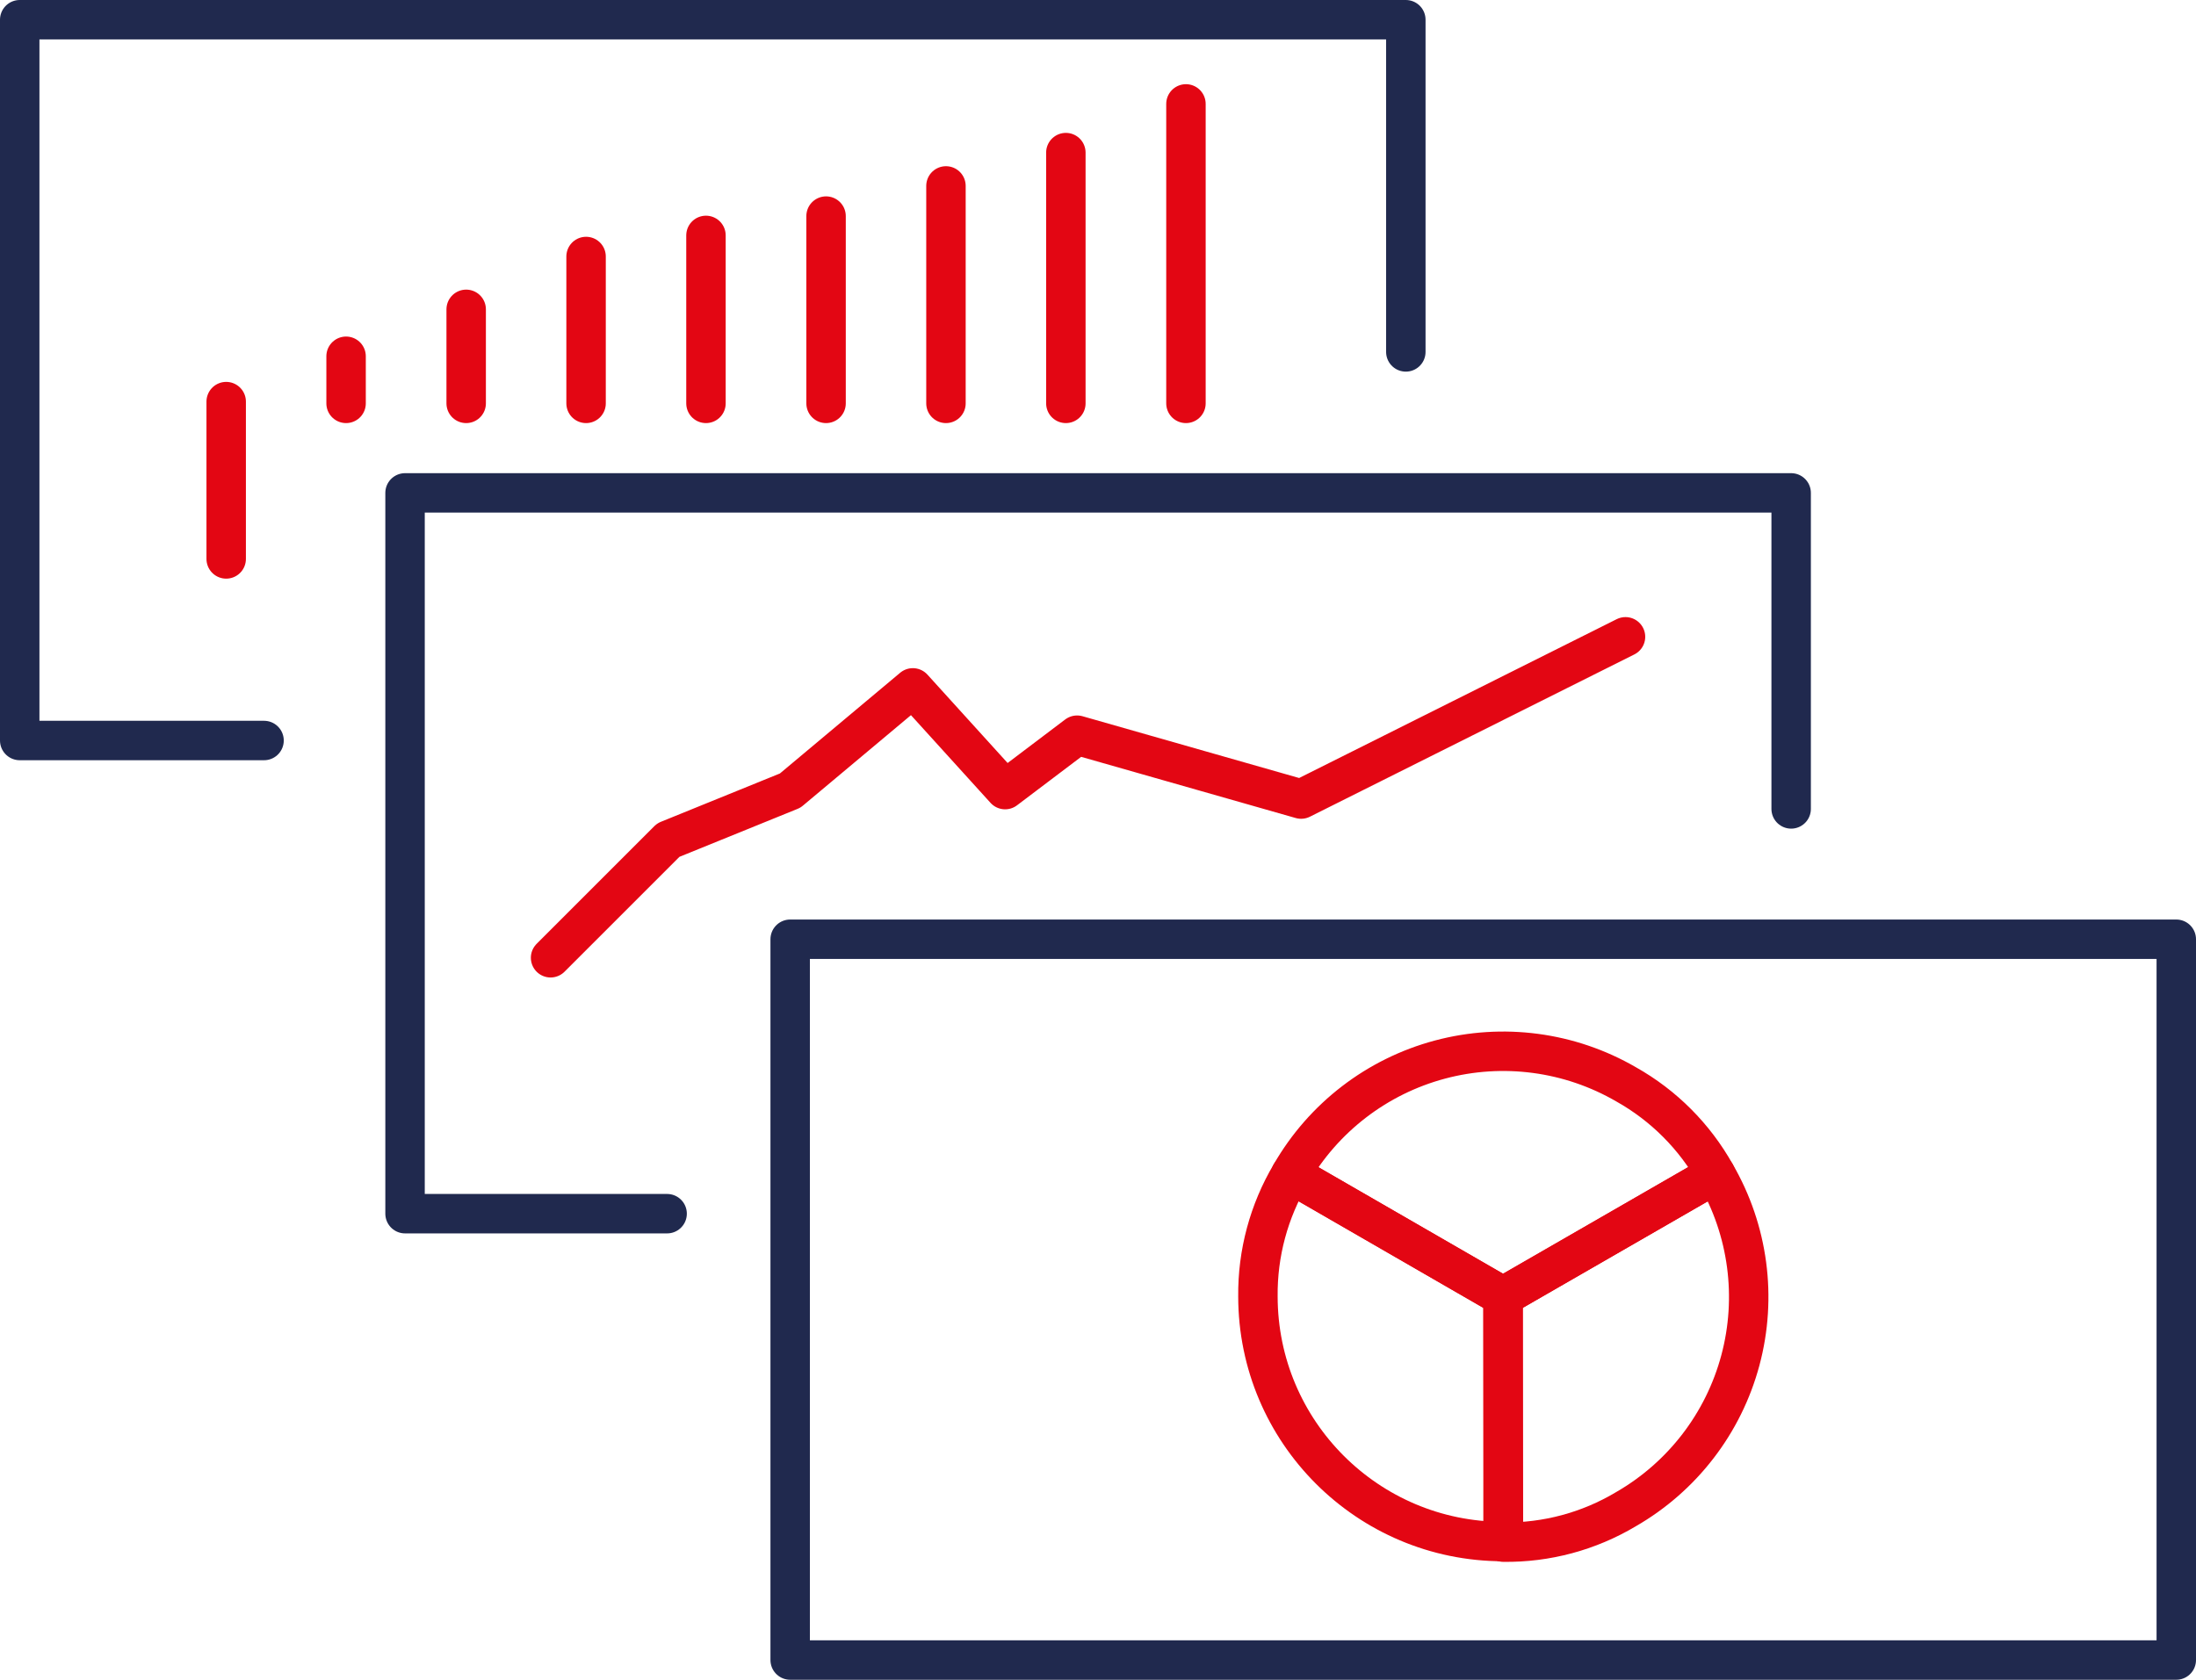
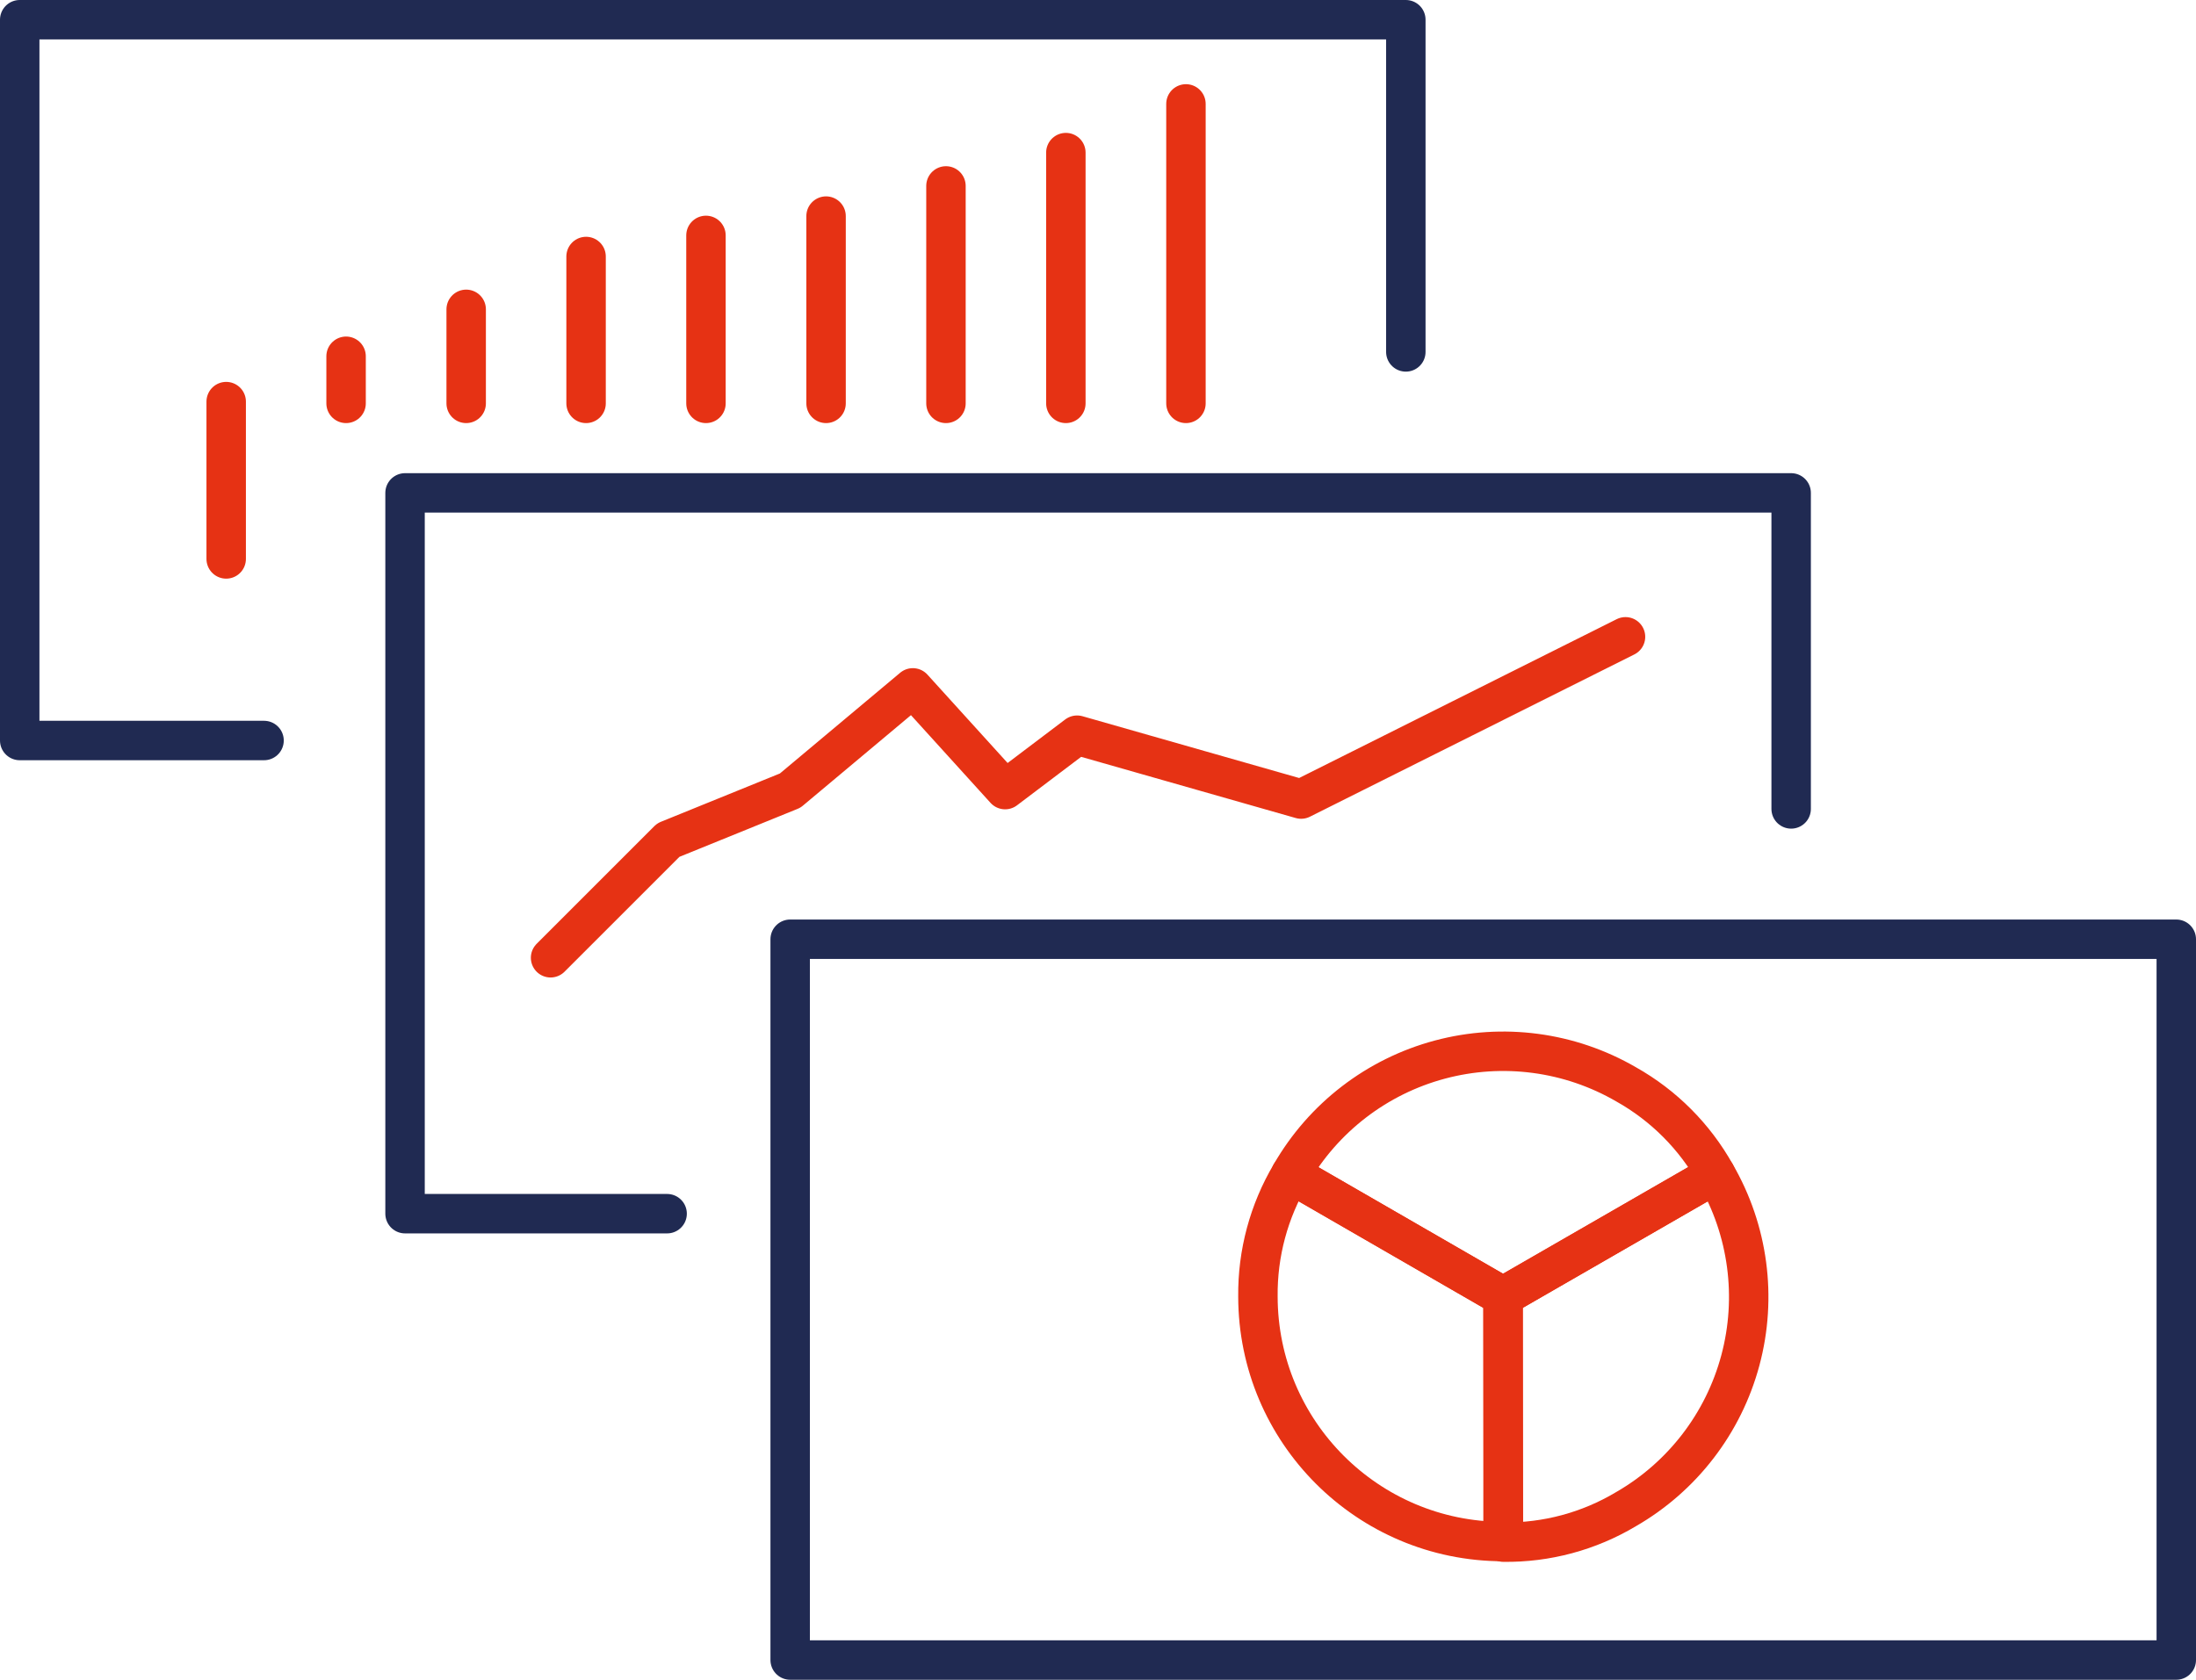
<svg xmlns="http://www.w3.org/2000/svg" viewBox="0 0 111.36 85.21">
  <defs>
-     <style>.cls-1,.cls-2{fill:none;stroke-linecap:round;stroke-linejoin:round;stroke-width:2px;}.cls-1{stroke:#20294e;}.cls-2{stroke:#e30613;}</style>
+     <style>.cls-1,.cls-2{fill:none;stroke-linecap:round;stroke-linejoin:round;stroke-width:2px;}.cls-1{stroke:#202a52;}.cls-2{stroke:#e63214;}</style>
  </defs>
-   <g id="Laag_2" data-name="Laag 2">
-     <g id="Laag_3" data-name="Laag 3">
-       <polyline class="cls-1" points="13.39 37.56 1 37.56 1 1 71.29 1 71.29 17.85" />
-       <line class="cls-2" x1="11.47" y1="20.37" x2="11.47" y2="28.35" />
-       <line class="cls-2" x1="17.55" y1="18.07" x2="17.55" y2="20.46" />
-       <line class="cls-2" x1="23.64" y1="15.69" x2="23.64" y2="20.46" />
-       <line class="cls-2" x1="29.72" y1="13.01" x2="29.72" y2="20.46" />
-       <line class="cls-2" x1="35.8" y1="11.94" x2="35.8" y2="20.46" />
-       <line class="cls-2" x1="41.89" y1="10.96" x2="41.89" y2="20.46" />
-       <line class="cls-2" x1="47.97" y1="9.43" x2="47.97" y2="20.46" />
-       <line class="cls-2" x1="54.05" y1="7.74" x2="54.05" y2="20.46" />
-       <line class="cls-2" x1="60.14" y1="5.27" x2="60.14" y2="20.46" />
-       <polyline class="cls-1" points="33.83 61.56 20.54 61.56 20.54 25 90.83 25 90.83 41.03" />
-       <rect class="cls-1" x="40.07" y="47.64" width="70.29" height="36.56" />
-       <polyline class="cls-2" points="27.92 48.58 33.89 42.61 40.07 40.1 46.29 34.89 50.97 40.05 54.62 37.29 65.98 40.53 82.43 32.3" />
-       <path class="cls-2" d="M76.22,65.76,87,59.55a12.42,12.42,0,0,1-4.55,17,11.8,11.8,0,0,1-6.21,1.67Z" />
-       <path class="cls-2" d="M76.22,65.76,65.46,59.55a12.42,12.42,0,0,1,17-4.55A11.84,11.84,0,0,1,87,59.55Z" />
-       <path class="cls-2" d="M76.22,65.76V78.19A12.44,12.44,0,0,1,63.79,65.76a11.91,11.91,0,0,1,1.67-6.21Z" />
-     </g>
+   <g>
+     <polyline class="cls-1" points="13.39 37.56 1 37.56 1 1 71.29 1 71.29 17.85" />
+     <line class="cls-2" x1="11.47" y1="20.37" x2="11.47" y2="28.35" />
+     <line class="cls-2" x1="17.55" y1="18.07" x2="17.55" y2="20.46" />
+     <line class="cls-2" x1="23.64" y1="15.69" x2="23.64" y2="20.46" />
+     <line class="cls-2" x1="29.72" y1="13.01" x2="29.72" y2="20.46" />
+     <line class="cls-2" x1="35.8" y1="11.94" x2="35.8" y2="20.46" />
+     <line class="cls-2" x1="41.89" y1="10.96" x2="41.89" y2="20.46" />
+     <line class="cls-2" x1="47.97" y1="9.43" x2="47.97" y2="20.46" />
+     <line class="cls-2" x1="54.05" y1="7.74" x2="54.05" y2="20.46" />
+     <line class="cls-2" x1="60.14" y1="5.27" x2="60.14" y2="20.46" />
+     <polyline class="cls-1" points="33.83 61.56 20.54 61.56 20.54 25 90.83 25 90.83 41.03" />
+     <rect class="cls-1" x="40.07" y="47.64" width="70.29" height="36.56" />
+     <polyline class="cls-2" points="27.92 48.58 33.89 42.61 40.07 40.1 46.29 34.89 50.97 40.05 54.62 37.29 65.98 40.53 82.43 32.3" />
+     <path class="cls-2" d="M76.22,65.76,87,59.55a12.42,12.42,0,0,1-4.55,17,11.8,11.8,0,0,1-6.21,1.67Z" />
+     <path class="cls-2" d="M76.22,65.76,65.46,59.55a12.42,12.42,0,0,1,17-4.55A11.84,11.84,0,0,1,87,59.55Z" />
+     <path class="cls-2" d="M76.22,65.76V78.19A12.44,12.44,0,0,1,63.79,65.76a11.91,11.91,0,0,1,1.67-6.21Z" />
  </g>
</svg>
